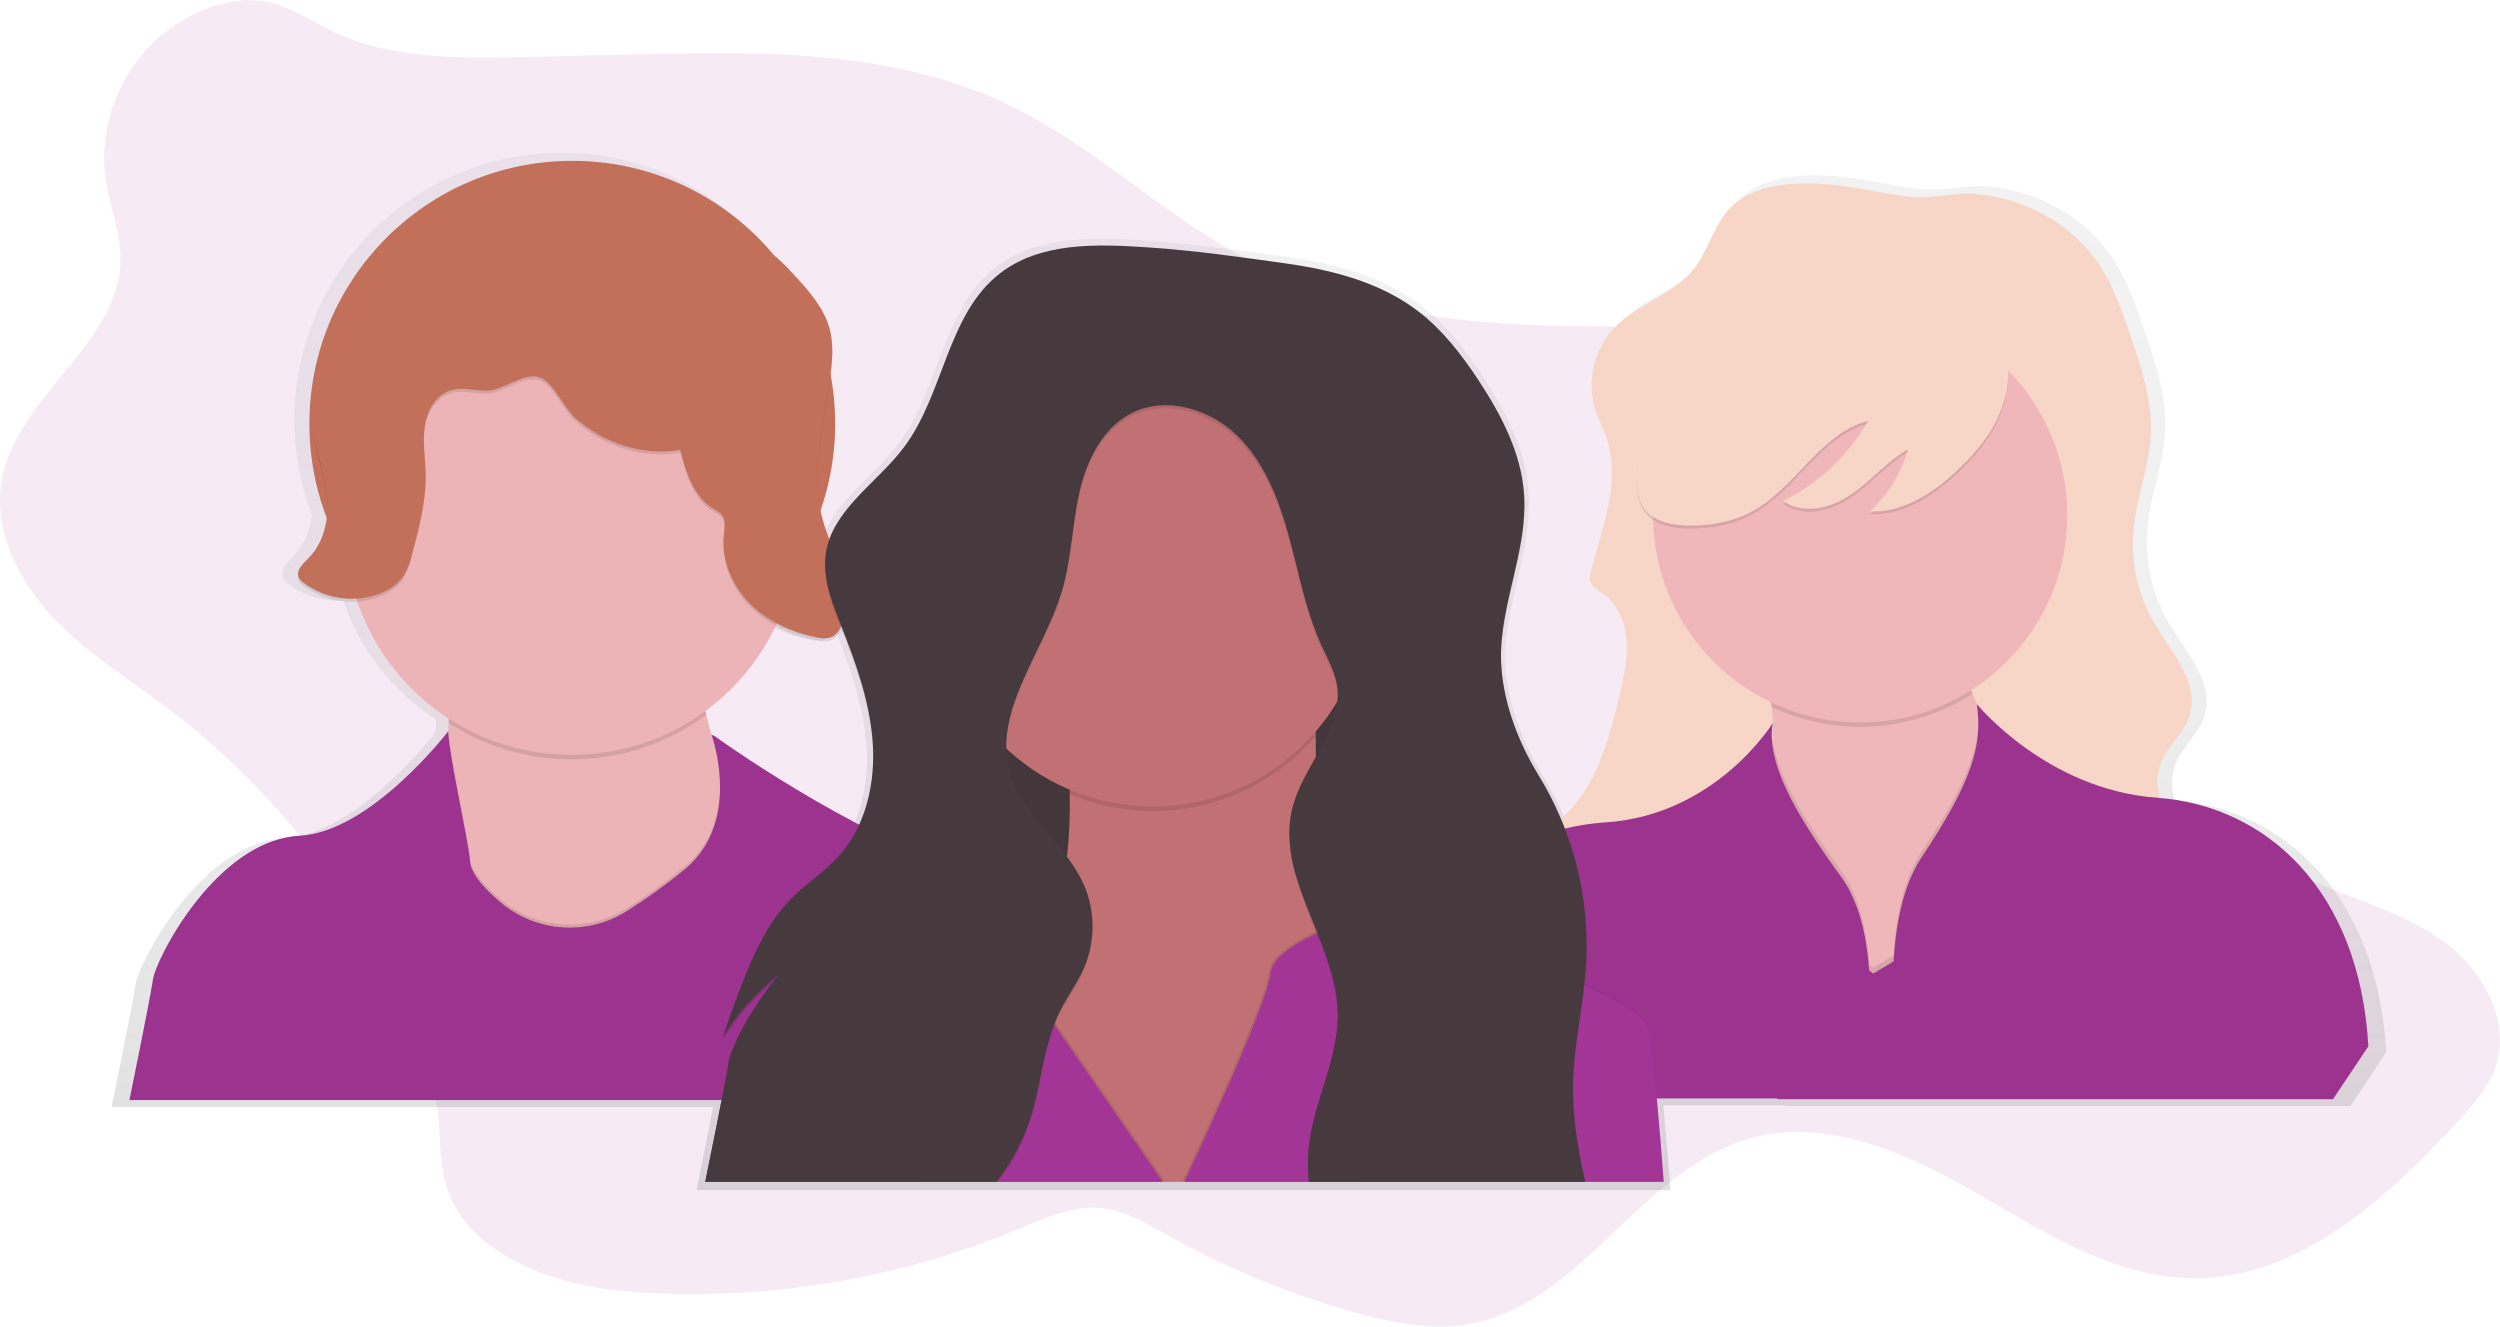
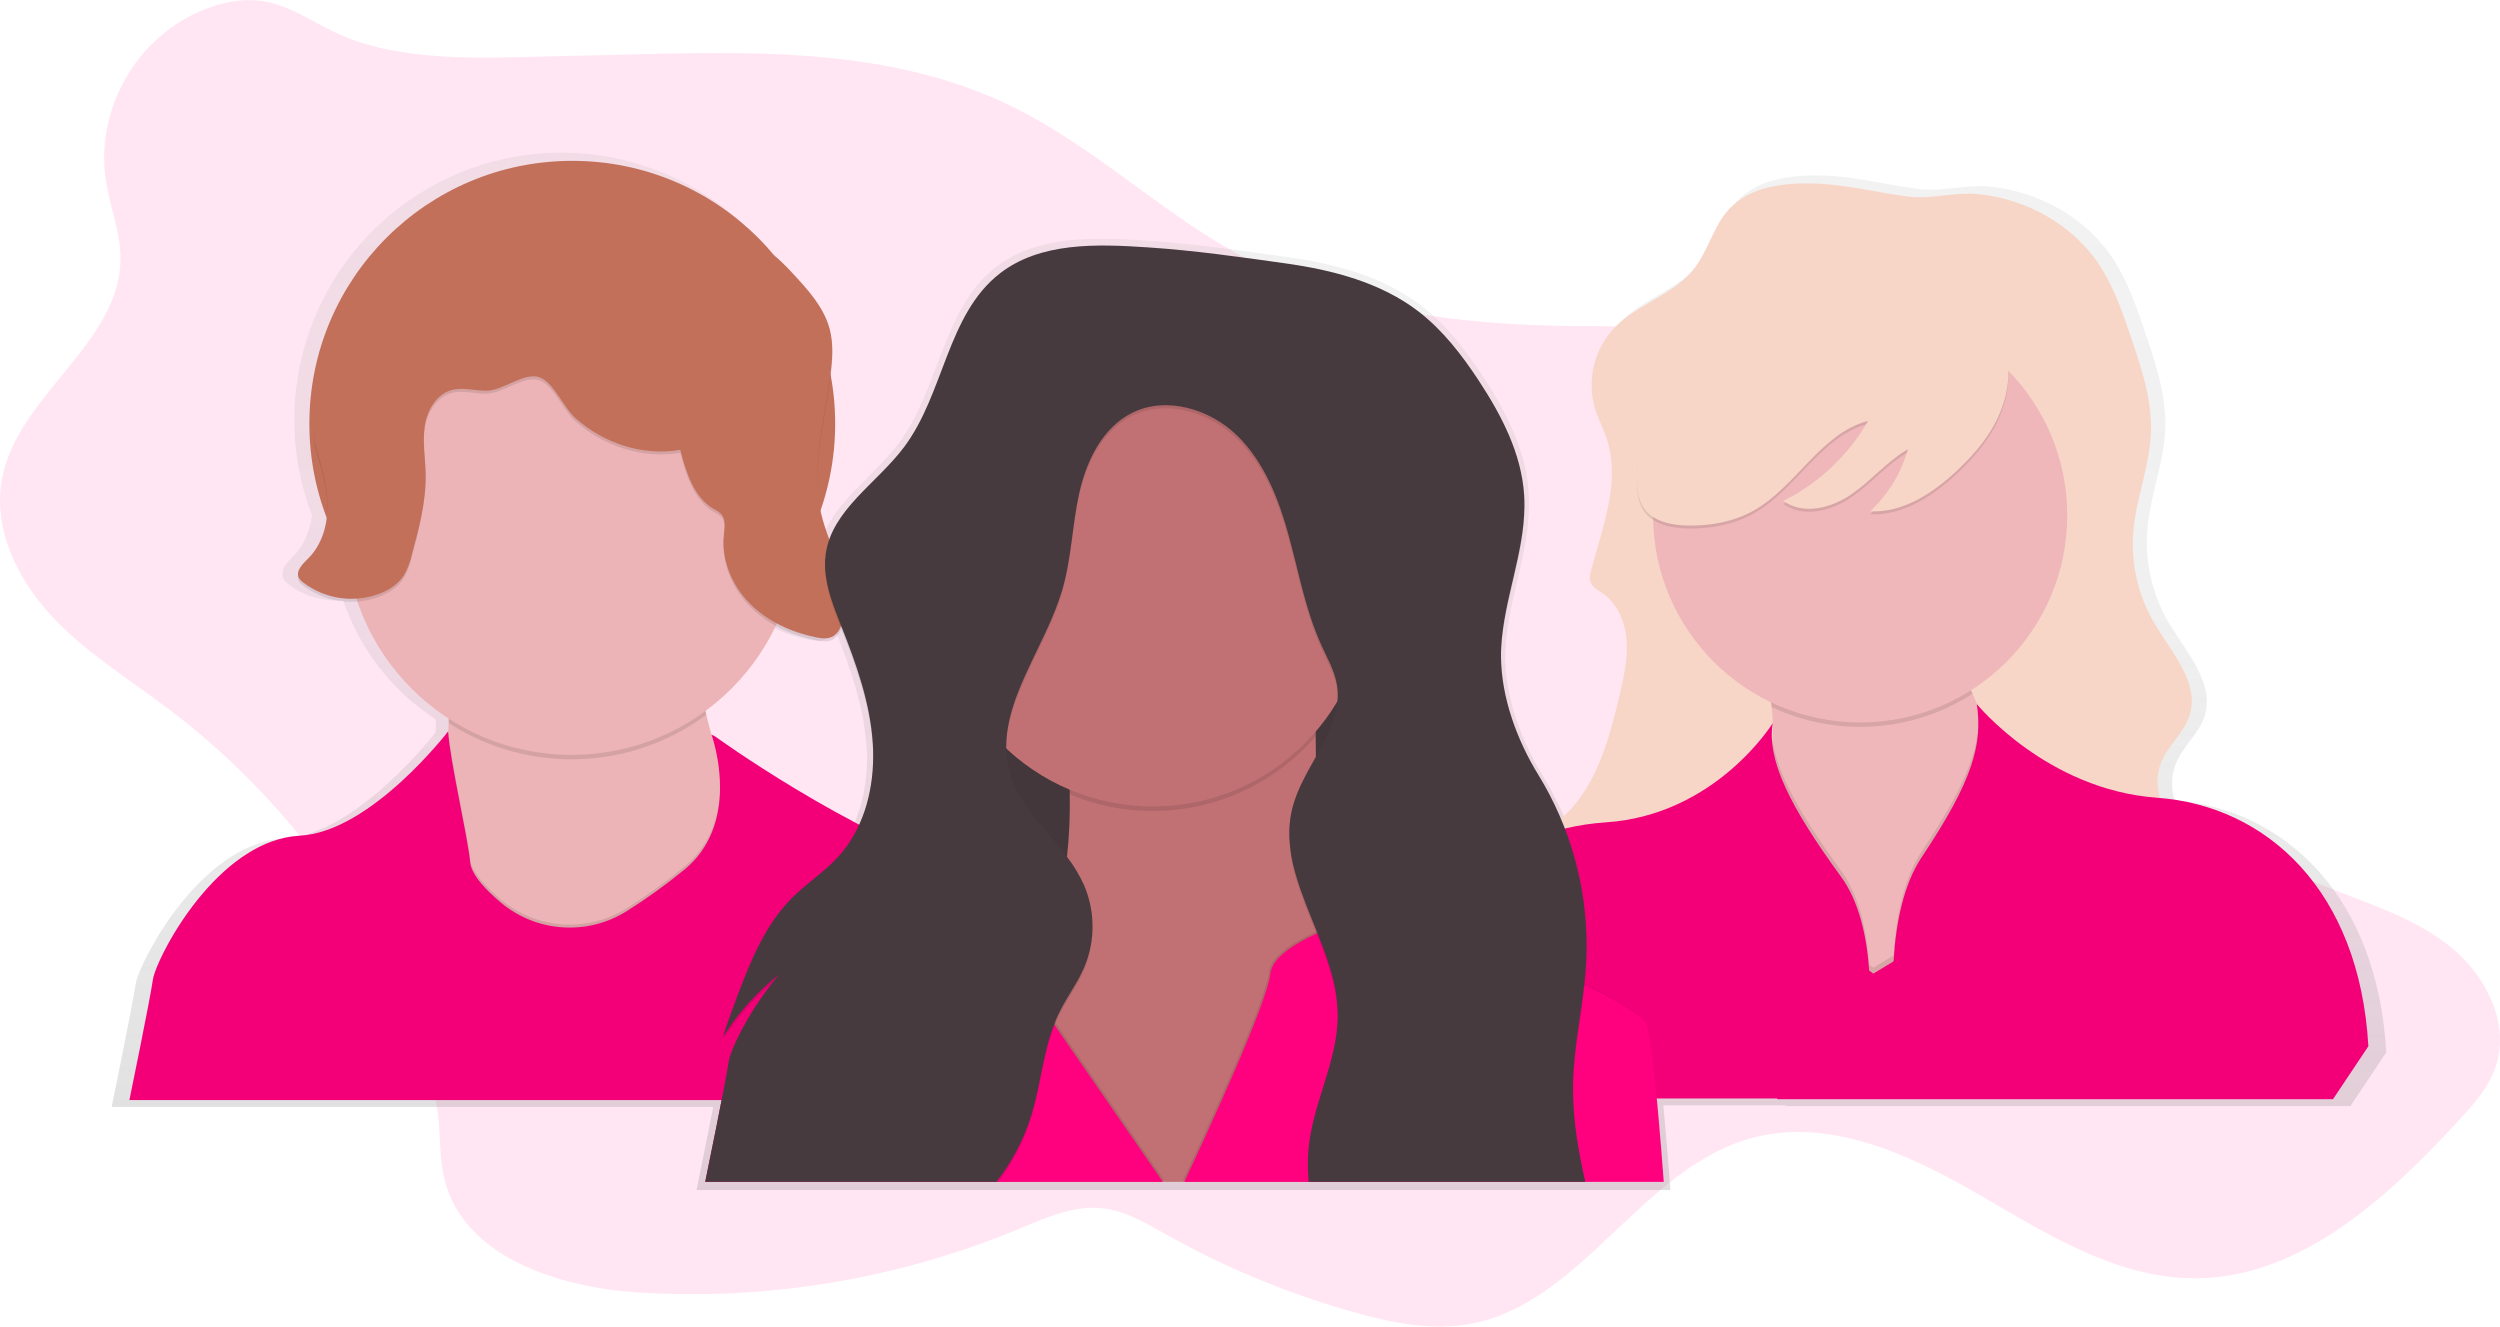
<svg xmlns="http://www.w3.org/2000/svg" xmlns:xlink="http://www.w3.org/1999/xlink" id="e532202f-8294-4472-8a94-ef01c23bf434" data-name="Layer 1" width="1111.01" height="589.53" viewBox="0 0 1111.01 589.53">
  <defs>
    <linearGradient id="6523b961-f8f8-40f3-a3b1-09fdd7ed93df" x1="599.51" y1="684.08" x2="599.51" y2="223.08" gradientUnits="userSpaceOnUse">
      <stop offset="0" stop-color="gray" stop-opacity="0.25" />
      <stop offset="0.54" stop-color="gray" stop-opacity="0.12" />
      <stop offset="1" stop-color="gray" stop-opacity="0.1" />
    </linearGradient>
    <linearGradient id="e6435e64-b3d1-4733-b0cc-6790ac85fe12" x1="237.95" y1="480.71" x2="237.95" y2="480.06" xlink:href="#6523b961-f8f8-40f3-a3b1-09fdd7ed93df" />
    <linearGradient id="73d9ea98-6cb8-49b2-821a-398ea6573905" x1="237.91" y1="480.06" x2="237.91" y2="479.38" xlink:href="#6523b961-f8f8-40f3-a3b1-09fdd7ed93df" />
    <linearGradient id="f9c93000-e0c7-4e00-94fd-e2b9ec72c33f" x1="237.87" y1="479.07" x2="237.87" y2="479.03" xlink:href="#6523b961-f8f8-40f3-a3b1-09fdd7ed93df" />
    <linearGradient id="1153be5e-6776-4508-9780-444bab76be76" x1="237.89" y1="479.38" x2="237.89" y2="479.22" xlink:href="#6523b961-f8f8-40f3-a3b1-09fdd7ed93df" />
    <linearGradient id="40699d8e-29dd-40d9-a6a0-7f690174f3e3" x1="237.88" y1="479.22" x2="237.88" y2="479.07" xlink:href="#6523b961-f8f8-40f3-a3b1-09fdd7ed93df" />
  </defs>
-   <path d="M91.6,235.87c1.8,11.42,6.4,22.45,6.44,34,.15,37.74-45.64,60.92-52.65,98-4.16,22,6.62,44.48,21.82,60.89S101.79,457,119.64,470.5A335.73,335.73,0,0,1,229.63,616c4.51,11.6,8.39,23.56,9.67,35.94.93,9,.49,18.21,2.6,27,8.35,34.89,50.69,48.43,86.49,50.69a379.3,379.3,0,0,0,168.74-28.18c12-5,24.39-10.68,37.27-9.27,10.3,1.13,19.49,6.7,28.53,11.77a378.43,378.43,0,0,0,84.38,34.74c16.3,4.5,33.41,7.92,50.06,5,50-8.82,76.57-69.46,125.63-82.72,33.94-9.17,69.26,6.85,99.7,24.44s61.86,37.85,97,37.9c46.88.06,85.42-35.42,117.22-69.86,6.67-7.23,13.45-14.79,16.63-24.1,6.45-18.9-4-40.13-19.45-52.83s-34.93-19-53.54-26.26a464.26,464.26,0,0,1-89.77-46.88c-18.2-12.2-35.83-26-48.28-44-10.71-15.52-17.14-33.51-24.32-50.95-15.74-38.19-38-77-75.17-94.92-30.35-14.64-65.6-13-99.29-13.39-49.64-.55-100.54-6.52-144.55-29.48-37.17-19.39-67.7-50-105.42-68.33-60-29.13-128.59-23.42-193.24-22.32-31.07.53-68,3.63-97.84-6.55-22.07-7.53-33.43-22.92-58.78-16.72C109.23,165.17,86.06,200.64,91.6,235.87Z" transform="translate(-44.49 -155.23)" fill="#a33596" opacity="0.1" />
+   <path d="M91.6,235.87c1.8,11.42,6.4,22.45,6.44,34,.15,37.74-45.64,60.92-52.65,98-4.16,22,6.62,44.48,21.82,60.89S101.79,457,119.64,470.5A335.73,335.73,0,0,1,229.63,616c4.51,11.6,8.39,23.56,9.67,35.94.93,9,.49,18.21,2.6,27,8.35,34.89,50.69,48.43,86.49,50.69a379.3,379.3,0,0,0,168.74-28.18c12-5,24.39-10.68,37.27-9.27,10.3,1.13,19.49,6.7,28.53,11.77a378.43,378.43,0,0,0,84.38,34.74c16.3,4.5,33.41,7.92,50.06,5,50-8.82,76.57-69.46,125.63-82.72,33.94-9.17,69.26,6.85,99.7,24.44s61.86,37.85,97,37.9c46.88.06,85.42-35.42,117.22-69.86,6.67-7.23,13.45-14.79,16.63-24.1,6.45-18.9-4-40.13-19.45-52.83s-34.93-19-53.54-26.26a464.26,464.26,0,0,1-89.77-46.88c-18.2-12.2-35.83-26-48.28-44-10.71-15.52-17.14-33.51-24.32-50.95-15.74-38.19-38-77-75.17-94.92-30.35-14.64-65.6-13-99.29-13.39-49.64-.55-100.54-6.52-144.55-29.48-37.17-19.39-67.7-50-105.42-68.33-60-29.13-128.59-23.42-193.24-22.32-31.07.53-68,3.63-97.84-6.55-22.07-7.53-33.43-22.92-58.78-16.72C109.23,165.17,86.06,200.64,91.6,235.87Z" transform="translate(-44.49 -155.23)" fill="#FF007F" opacity="0.1" />
  <path d="M1010.82,510.76a25,25,0,0,1,.47-15.86c3-7.76,10.31-13.36,12.88-21.29,4.78-14.73-8.1-28.52-16-41.87a70.32,70.32,0,0,1-9.41-41c1.23-15.36,7.52-30.05,8-45.45.43-14.35-4.22-28.31-8.81-41.91-3.79-11.24-7.65-22.61-14.06-32.59-12.12-18.87-33.65-30.73-55.79-32.69-10.45-.93-20.67,2.47-30.94,1.14-14.26-1.84-27.74-5.54-42.28-6-13.81-.41-29.08,1.34-38.49,11.46-7.19,7.75-9.49,18.94-16.07,27.22-9.34,11.75-25.67,15.78-36,26.66a37.77,37.77,0,0,0-8.53,36.43c1.43,4.64,3.77,8.95,5.29,13.56,6.39,19.26-2,39.86-7.07,59.5a9,9,0,0,0-.3,5c.8,2.4,3.32,3.66,5.41,5.08,6.84,4.66,10.33,13.1,11,21.35s-1.24,16.47-3.12,24.53c-4.79,20.49-10.78,42.44-26.57,56.07a144.25,144.25,0,0,0-10.14-19.76c-9.66-15.66-16.81-35-16.93-53.51a.69.69,0,0,1,0-.17c0-1,.05-2,.11-3,1.25-21.84,10.69-42.91,10.48-64.65q0-2.64-.15-5.29c-1.23-18.61-10.17-35.82-20.42-51.4-7.65-11.63-16.27-22.86-27.31-31.33C659,278,637.31,272.36,616,269.38s-40.7-5.78-62.18-7.22c-23.1-1.55-48.52-2.42-66.78,11.8-23.81,18.54-25.13,54.35-43.28,78.45-10.8,14.34-28,25.42-33.69,41.71a100.71,100.71,0,0,1-3.84-12.25c-.06-.28-.12-.55-.18-.83a119.24,119.24,0,0,0,4.63-61.23,75.35,75.35,0,0,0,.69-10A39.38,39.38,0,0,0,410.2,299c-2.57-9.74-9.66-17.53-16.51-24.92a73.12,73.12,0,0,0-8.1-7.85,118.72,118.72,0,0,0-202.44,118c-.88,6.82-3.52,13.45-8.37,18.26-2.21,2.19-5.07,4.93-4.59,7.73a3.77,3.77,0,0,0,.32,2.35,6.58,6.58,0,0,0,2,2.19A36,36,0,0,0,197,422.06,102.4,102.4,0,0,0,238.24,475q0,1-.07,1.94c0,1.11-.09,2.21-.14,3.33,0,.25,0,.5,0,.75,0-.09,0-.19,0-.29s-34.82,45.39-67,47.08c-17.18.9-32.17,12.49-43.53,25.74-13.64,15.9-22.06,34.18-22.78,39.24-1.33,9.28-10.61,54.38-10.61,54.38H361.45c-3.16,16.24-7.42,36.93-7.42,36.93H786.82c-1-13.91-2.11-26.77-3.14-37.66h54.41l-.06.33h251l15.92-23.89C1101,553.27,1059.94,515,1010.82,510.76ZM385.92,433a64.84,64.84,0,0,0,18,6.48c2.73.56,5.78.91,8.11-.62a9.32,9.32,0,0,0,3.27-4.63l.12.3c6.75,17,13,34.54,14.21,52.8.11,1.72.18,3.44.19,5.17a74.78,74.78,0,0,1-6.31,30.26,583.29,583.29,0,0,1-65.27-40l-1.41-.6c0,.11.49,1.36,1.07,3.47.14.51.29,1.07.44,1.67-1.43-4.62-2.73-9.34-3.87-14.15-.13-.57-.26-1.14-.39-1.71A102.53,102.53,0,0,0,385.92,433Z" transform="translate(-44.49 -155.23)" fill="url(#6523b961-f8f8-40f3-a3b1-09fdd7ed93df)" />
  <path d="M238,480.71l0-.65Z" transform="translate(-44.49 -155.23)" fill="url(#e6435e64-b3d1-4733-b0cc-6790ac85fe12)" />
  <path d="M237.93,480.06l0-.68Z" transform="translate(-44.49 -155.23)" fill="url(#73d9ea98-6cb8-49b2-821a-398ea6573905)" />
  <path d="M237.88,479.07Z" transform="translate(-44.49 -155.23)" fill="url(#f9c93000-e0c7-4e00-94fd-e2b9ec72c33f)" />
  <path d="M237.89,479.38v0Z" transform="translate(-44.49 -155.23)" fill="url(#1153be5e-6776-4508-9780-444bab76be76)" />
  <path d="M237.88,479.22v0Z" transform="translate(-44.49 -155.23)" fill="url(#40699d8e-29dd-40d9-a6a0-7f690174f3e3)" />
  <path d="M850.87,236.78c-13.59-.41-28.63,1.32-37.88,11.28-7.08,7.62-9.34,18.64-15.82,26.79-9.19,11.57-25.26,15.53-35.44,26.24a37.18,37.18,0,0,0-8.4,35.86c1.41,4.56,3.71,8.81,5.21,13.34,6.29,19-1.92,39.23-7,58.56a8.81,8.81,0,0,0-.29,4.94c.78,2.36,3.27,3.6,5.32,5,6.73,4.59,10.17,12.89,10.78,21s-1.22,16.21-3.07,24.14c-4.91,21-11.11,43.61-28.16,56.84C728.92,526.42,719.3,531,717.42,540c-2.2,10.54,7.86,19.5,17.51,24.27,28.33,14,61.22,14.2,92.21,20.44,27.29,5.5,54.51,15.92,82.13,12.36,12.31-1.58,24.08-5.91,35.73-10.2l72.54-26.73a18.87,18.87,0,0,0,5.7-2.87c4.37-3.64,4.52-10.56,2.14-15.73s-6.7-9.13-10.5-13.37c-8.28-9.27-14.58-22.36-10.06-33.94,3-7.64,10.15-13.15,12.68-21,4.7-14.5-8-28.08-15.7-41.22a69.21,69.21,0,0,1-9.26-40.31c1.21-15.12,7.4-29.58,7.85-44.74.42-14.12-4.15-27.86-8.67-41.25-3.73-11.06-7.53-22.25-13.84-32.08-11.93-18.57-33.12-30.24-54.92-32.18-10.29-.91-20.34,2.43-30.45,1.13C878.46,240.85,865.18,237.21,850.87,236.78Z" transform="translate(-44.49 -155.23)" fill="#f7d6c8" />
  <path d="M871.16,633.59s-82.24-51.56-50.26-111c7.4-13.74,10.67-26.74,11.34-38.61a83.43,83.43,0,0,0,0-9.39c0-.15,0-.3,0-.45q-.16-2.42-.43-4.76C828,438,807.84,417.55,807.84,417.55s136.41-39.81,113.57-3.92c-10.6,16.66-7.43,33-.33,49.91.75,1.78,1.55,3.58,2.38,5.37,8.2,17.83,19.58,36.3,22.76,56.33C952.74,566.36,871.16,633.59,871.16,633.59Z" transform="translate(-44.49 -155.23)" fill="#efb7b9" />
  <path d="M921.41,413.63c-10.6,16.66-7.43,33-.33,49.91a92.17,92.17,0,0,1-89.3,5.88C828,438,807.84,417.55,807.84,417.55S944.26,377.73,921.41,413.63Z" transform="translate(-44.49 -155.23)" opacity="0.1" />
  <circle cx="826.66" cy="229.03" r="92.03" fill="#efb7b9" />
  <path d="M832.24,474.63c0-.15,0-.3,0-.45l.11-.18C832.29,474.22,832.25,474.43,832.24,474.63Z" transform="translate(-44.49 -155.23)" opacity="0.1" />
  <path d="M871.16,633.59s-82.24-51.56-50.26-111c7.4-13.74,10.67-26.74,11.34-38.61,1.87,14.68,12,32.93,30.44,58.19,8,11,11.44,26.38,12.53,41.75l1.83,1.33,9-5.44c1-17,4.44-34.18,12.58-46.36,21.39-32,26.47-48,24.89-64.58,8.2,17.83,19.58,36.3,22.76,56.33C952.74,566.36,871.16,633.59,871.16,633.59Z" transform="translate(-44.49 -155.23)" opacity="0.1" />
-   <path d="M1003,509.74c-49-3.56-80-41.6-80-41.6,2.61,17.82-1.63,33.77-24.48,68C890.43,548.28,887,565.43,886,582.47l-9,5.44-1.83-1.33c-1.09-15.36-4.52-30.76-12.53-41.75-22.84-31.33-33-51.89-30.35-68.21,0,0-25.13,40.79-74.08,44.06s-90.07,37.86-94,101.17l15.66,21.54H834.34l-.06.33h247L1097,620.19C1093.07,551.07,1052,513.3,1003,509.74Z" transform="translate(-44.49 -155.23)" fill="#a33596" />
+   <path d="M1003,509.74c-49-3.56-80-41.6-80-41.6,2.61,17.82-1.63,33.77-24.48,68C890.43,548.28,887,565.43,886,582.47l-9,5.44-1.83-1.33c-1.09-15.36-4.52-30.76-12.53-41.75-22.84-31.33-33-51.89-30.35-68.21,0,0-25.13,40.79-74.08,44.06s-90.07,37.86-94,101.17l15.66,21.54H834.34l-.06.33h247L1097,620.19C1093.07,551.07,1052,513.3,1003,509.74Z" transform="translate(-44.49 -155.23)" fill="#FF007F" />
  <path d="M1003,509.74c-49-3.56-80-41.6-80-41.6,2.61,17.82-1.63,33.77-24.48,68C890.43,548.28,887,565.43,886,582.47l-9,5.44-1.83-1.33c-1.09-15.36-4.52-30.76-12.53-41.75-22.84-31.33-33-51.89-30.35-68.21,0,0-25.13,40.79-74.08,44.06s-90.07,37.86-94,101.17l15.66,21.54H834.34l-.06.33h247L1097,620.19C1093.07,551.07,1052,513.3,1003,509.74Z" transform="translate(-44.49 -155.23)" opacity="0.05" />
  <path d="M933.37,339.78c-4,9.9-11.1,18.26-18.86,25.6-10.72,10.15-24.2,19.09-38.94,18.4a59.73,59.73,0,0,0,16.81-27.62c-9.3,5.42-16.33,14-25.21,20.11s-21.43,9.26-30.11,2.88a90.26,90.26,0,0,0,37.67-35.59c-21.08,5.47-31.9,29.21-50.89,39.87-8.9,5-19.31,6.88-29.51,6.66-7.25-.15-15.33-1.84-19.37-7.86-2.36-3.5-2.91-7.9-3-12.13-.44-19.18,7.37-38,19.4-52.93s28-26.28,45.08-35.09c6.08-3.14,12.42-6,19.19-7,8.42-1.22,17,.57,25.26,2.47,10.74,2.46,21.54,5.16,31.43,10C933.43,298,942.65,316.94,933.37,339.78Z" transform="translate(-44.49 -155.23)" opacity="0.1" />
  <path d="M933.37,338.47c-4,9.9-11.1,18.26-18.86,25.6-10.72,10.15-24.2,19.09-38.94,18.4a59.73,59.73,0,0,0,16.81-27.62c-9.3,5.42-16.33,14-25.21,20.11s-21.43,9.26-30.11,2.88a90.26,90.26,0,0,0,37.67-35.59c-21.08,5.47-31.9,29.21-50.89,39.87-8.9,5-19.31,6.88-29.51,6.66-7.25-.15-15.33-1.84-19.37-7.86-2.36-3.5-2.91-7.9-3-12.13-.44-19.18,7.37-38,19.4-52.93s28-26.28,45.08-35.09c6.08-3.14,12.42-6,19.19-7,8.42-1.22,17,.57,25.26,2.47,10.74,2.46,21.54,5.16,31.43,10C933.43,296.67,942.65,315.63,933.37,338.47Z" transform="translate(-44.49 -155.23)" fill="#f7d6c8" />
  <circle cx="254.32" cy="188.31" r="116.83" fill="#c3705a" />
  <path d="M403.57,568.39s-107,27.41-109.65,30-90.07,7.18-64.62-46.34c9.35-19.65,13.24-46.34,14.42-72.25.05-1.1.1-2.19.14-3.28,1.61-43.43-4.11-83.73-4.11-83.73s124-49,114.87,25.46c-2.28,18.52-.39,37.13,3.75,54.63,1.38,5.84,3,11.55,4.8,17.09C377.65,534.61,403.57,568.39,403.57,568.39Z" transform="translate(-44.49 -155.23)" fill="#ecb4b6" />
  <path d="M358.36,472.9a100.54,100.54,0,0,1-114.51,3.64c1.61-43.43-4.11-83.73-4.11-83.73s124-49,114.87,25.46C352.34,436.8,354.23,455.41,358.36,472.9Z" transform="translate(-44.49 -155.23)" opacity="0.1" />
  <circle cx="253.99" cy="234.97" r="100.51" fill="#ecb4b6" />
  <path d="M403.57,568.39s-107,27.41-109.65,30-90.07,7.18-64.62-46.34c9.35-19.65,13.24-46.34,14.42-72.25,1,13.54,8.74,46.33,9.73,57.24a9.51,9.51,0,0,0,.38,1.88c1.45,4.85,6.62,10.44,12.85,15.74l.37.31a47.67,47.67,0,0,0,56.14,3.75,253.17,253.17,0,0,0,25.56-18.42c11.64-9.61,15.27-22.56,15.72-34a72.79,72.79,0,0,0-1.3-16.38C377.65,534.61,403.57,568.39,403.57,568.39Z" transform="translate(-44.49 -155.23)" opacity="0.1" />
-   <path d="M538.68,644.11H102s9.14-44.38,10.44-53.52c.71-5,9-23,22.43-38.63,11.18-13,25.93-24.45,42.84-25.34,31.65-1.66,65.92-46.34,65.92-46.34h0c.76,13,8.78,46.95,9.79,58.09a9.51,9.51,0,0,0,.38,1.88c1.45,4.85,6.62,10.44,12.85,15.74l.37.31a47.66,47.66,0,0,0,56.14,3.76,254.26,254.26,0,0,0,25.56-18.42c11.64-9.61,15.27-22.56,15.72-34a75.31,75.31,0,0,0-2.73-22.49c-.57-2.08-1-3.3-1.06-3.41l1.39.59s59.13,43,113.3,60.58a64.78,64.78,0,0,1,17.76,9,76.77,76.77,0,0,1,12.06,10.83,112.26,112.26,0,0,1,18,27.69C535.72,617.05,538.68,644.11,538.68,644.11Z" transform="translate(-44.49 -155.23)" fill="#a33596" />
+   <path d="M538.68,644.11H102s9.14-44.38,10.44-53.52c.71-5,9-23,22.43-38.63,11.18-13,25.93-24.45,42.84-25.34,31.65-1.66,65.92-46.34,65.92-46.34h0c.76,13,8.78,46.95,9.79,58.09a9.51,9.51,0,0,0,.38,1.88c1.45,4.85,6.62,10.44,12.85,15.74l.37.31a47.66,47.66,0,0,0,56.14,3.76,254.26,254.26,0,0,0,25.56-18.42c11.64-9.61,15.27-22.56,15.72-34a75.31,75.31,0,0,0-2.73-22.49c-.57-2.08-1-3.3-1.06-3.41l1.39.59s59.13,43,113.3,60.58a64.78,64.78,0,0,1,17.76,9,76.77,76.77,0,0,1,12.06,10.83,112.26,112.26,0,0,1,18,27.69C535.72,617.05,538.68,644.11,538.68,644.11Z" transform="translate(-44.49 -155.23)" fill="#FF007F" />
  <path d="M538.68,644.11H102s9.14-44.38,10.44-53.52c.71-5,9-23,22.43-38.63,11.18-13,25.93-24.45,42.84-25.34,31.65-1.66,65.92-46.34,65.92-46.34h0c.76,13,8.78,46.95,9.79,58.09a9.51,9.51,0,0,0,.38,1.88c1.45,4.85,6.62,10.44,12.85,15.74l.37.31a47.66,47.66,0,0,0,56.14,3.76,254.26,254.26,0,0,0,25.56-18.42c11.64-9.61,15.27-22.56,15.72-34a75.31,75.31,0,0,0-2.73-22.49c-.57-2.08-1-3.3-1.06-3.41l1.39.59s59.13,43,113.3,60.58a64.78,64.78,0,0,1,17.76,9,76.77,76.77,0,0,1,12.06,10.83,112.26,112.26,0,0,1,18,27.69C535.72,617.05,538.68,644.11,538.68,644.11Z" transform="translate(-44.49 -155.23)" opacity="0.05" />
  <path d="M346.8,356.45c2.6,10,6,21.11,14.93,26.32A13.11,13.11,0,0,1,365,385c2.2,2.39,1.53,6.12,1.2,9.36-1.14,11.12,3.64,22.39,11.48,30.36s18.45,12.84,29.4,15.08c2.68.55,5.69.9,8-.61a9.33,9.33,0,0,0,3.28-4.71c3.05-8.11,1.76-17.22-.79-25.5s-6.31-16.18-8.24-24.63c-4.59-20.05,1.49-40.77,4.23-61.16.91-6.78,1.44-13.77-.31-20.38-2.53-9.58-9.51-17.26-16.25-24.53-3.63-3.91-7.34-7.89-12-10.45-13.74-7.51-31.43-.84-46.1-6.31-5.87-2.19-10.86-6.19-16.45-9-11.87-6-25.94-6.33-38.95-3.6s-25.2,8.34-37.27,13.9L237,267c-13,6-26.93,12.78-33.93,25.33-7.45,13.36-5.38,30.46-12.83,43.82-2.26,4-5.41,7.84-6,12.44-.4,3.32.62,6.64,1.57,9.85,2.32,7.81,4.34,15.84,4.16,24s-2.78,16.52-8.56,22.26c-2.44,2.42-5.7,5.52-4.2,8.61a6.48,6.48,0,0,0,2,2.16,35.41,35.41,0,0,0,33.73,5c4.38-1.67,8.52-4.35,11-8.3a32.49,32.49,0,0,0,3.54-9.28c3.16-11.77,6.34-23.74,6.09-35.93-.14-7-1.42-14.06-.4-21s5.07-14.09,11.82-16c5-1.43,10.35.3,15.57.25,7.52-.06,16.74-8.4,23.71-5.95,6,2.12,10.75,13.6,15.71,18C312.56,353.49,330.12,359.36,346.8,356.45Z" transform="translate(-44.49 -155.23)" opacity="0.1" />
  <path d="M346.8,355.14c2.6,10,6,21.11,14.93,26.32a13.11,13.11,0,0,1,3.23,2.18c2.2,2.39,1.53,6.12,1.2,9.36-1.14,11.12,3.64,22.39,11.48,30.36s18.45,12.84,29.4,15.08c2.68.55,5.69.9,8-.61a9.33,9.33,0,0,0,3.28-4.71c3.05-8.11,1.76-17.22-.79-25.5s-6.31-16.18-8.24-24.63c-4.59-20.05,1.49-40.77,4.23-61.16.91-6.78,1.44-13.77-.31-20.38-2.53-9.58-9.51-17.26-16.25-24.53-3.63-3.91-7.34-7.89-12-10.45-13.74-7.51-31.43-.84-46.1-6.31-5.87-2.19-10.86-6.19-16.45-9-11.87-6-25.94-6.33-38.95-3.6s-25.2,8.34-37.27,13.9l-9.11,4.2c-13,6-26.93,12.78-33.93,25.33-7.45,13.36-5.38,30.46-12.83,43.82-2.26,4-5.41,7.84-6,12.44-.4,3.32.62,6.64,1.57,9.85,2.32,7.81,4.34,15.84,4.16,24s-2.78,16.52-8.56,22.26c-2.44,2.42-5.7,5.52-4.2,8.61a6.48,6.48,0,0,0,2,2.16,35.41,35.41,0,0,0,33.73,5c4.38-1.67,8.52-4.35,11-8.3a32.49,32.49,0,0,0,3.54-9.28c3.16-11.77,6.34-23.74,6.09-35.93-.14-7-1.42-14.06-.4-21s5.07-14.09,11.82-16c5-1.43,10.35.3,15.57.25,7.52-.06,16.74-8.4,23.71-5.95,6,2.12,10.75,13.6,15.71,18C312.56,352.19,330.12,358.06,346.8,355.14Z" transform="translate(-44.49 -155.23)" fill="#c3705a" />
  <rect x="408.03" y="242.6" width="229.1" height="196.46" fill="#463a3e" />
  <rect x="408.03" y="242.6" width="229.1" height="196.46" opacity="0.05" />
  <path d="M648.77,680.45h-196c2.53-14.27,9.93-29.91,24.35-46.77a173,173,0,0,0,27.62-44.2q2.79-6.43,5-12.89a188.75,188.75,0,0,0,8.79-39.42c0-.38.09-.76.13-1.14a215.36,215.36,0,0,0,1.22-27.92c0-.67,0-1.32,0-2a254.42,254.42,0,0,0-11.25-67.42l-.25-.78c-2.13-6.71-3.69-10.48-3.69-10.48s3.89-2.11,10.31-5.22l.54-.26c23.61-11.34,79.5-35,104.14-18.14l.4.27c8.62,6.14,13.26,17.41,11.08,36.18,0,.07,0,.15,0,.22,0,.35-.08.69-.11,1a363.24,363.24,0,0,0-1.87,38.94c0,.65,0,1.3,0,2q0,4.57.1,9.26c0,.42,0,.84,0,1.26.2,10.1.65,20.53,1.28,31.11.87,14.67,2.11,29.61,3.54,44.27.61,6.27,1.27,12.5,2,18.63.08.72.16,1.46.24,2.17.84,7.47,1.71,14.79,2.6,21.89l.06.46C642.4,639.67,646.16,664.29,648.77,680.45Z" transform="translate(-44.49 -155.23)" fill="#c17174" />
  <path d="M631.08,440.3c0,.07,0,.15,0,.22a359.66,359.66,0,0,0-2,40c0,.65,0,1.3,0,2a95.41,95.41,0,0,1-109.25,25.68c0-.67,0-1.32,0-2a253.91,253.91,0,0,0-11.5-68.2c-2.13-6.71-3.69-10.48-3.69-10.48s3.89-2.11,10.31-5.22C538.33,411,595.38,386.6,620,404.12,628.61,410.26,633.25,421.53,631.08,440.3Z" transform="translate(-44.49 -155.23)" opacity="0.1" />
  <circle cx="512.35" cy="263.07" r="95.32" fill="#c17174" />
  <path d="M561.89,679.8H358.54s9.14-44.38,10.44-53.52c.71-5,9-23,22.43-38.63a98.66,98.66,0,0,1,60.68-21.53c38.89-.58,50.21,12.81,53.28,22.71a22.17,22.17,0,0,1,.8,10.29l7.36,10.66Z" transform="translate(-44.49 -155.23)" opacity="0.1" />
-   <path d="M561.24,680.45H357.89s9.14-44.38,10.44-53.52c.71-5,9-23,22.43-38.63a98.66,98.66,0,0,1,60.68-21.53c38.89-.58,50.21,12.81,53.28,22.71a22.17,22.17,0,0,1,.8,10.29l7.36,10.66Z" transform="translate(-44.49 -155.23)" fill="#a33596" />
+   <path d="M561.24,680.45H357.89s9.14-44.38,10.44-53.52c.71-5,9-23,22.43-38.63a98.66,98.66,0,0,1,60.68-21.53c38.89-.58,50.21,12.81,53.28,22.71a22.17,22.17,0,0,1,.8,10.29l7.36,10.66Z" transform="translate(-44.49 -155.23)" fill="#FF007F" />
  <path d="M783.22,679.8H570.16c10.16-21.62,36.79-79.26,38.27-92.59.57-5.16,6.07-10,13.35-14.11a75.86,75.86,0,0,1,7.09-3.58l.44-.2q2-.88,4.05-1.63a81.16,81.16,0,0,1,57,.45c17.49,6.65,40,15.61,57.52,24l.14.07c4.5,2.16,8.69,4.27,12.38,6.3,7.38,4.05,12.77,7.75,14.84,10.71.95,1.36,2,7.49,3.15,17C779.92,639.08,781.59,658.16,783.22,679.8Z" transform="translate(-44.49 -155.23)" opacity="0.1" />
-   <path d="M783.87,680.45H570.81c10.16-21.62,36.79-79.26,38.27-92.59.57-5.16,6.07-10,13.35-14.11a75.86,75.86,0,0,1,7.09-3.58l.44-.2q2-.88,4.05-1.63a81.16,81.16,0,0,1,57,.45c17.49,6.65,40,15.61,57.52,24l.14.07c4.5,2.16,8.69,4.27,12.38,6.3,7.38,4.05,12.77,7.75,14.84,10.71.95,1.36,2,7.49,3.15,17C780.58,639.73,782.24,658.82,783.87,680.45Z" transform="translate(-44.49 -155.23)" fill="#a33596" />
+   <path d="M783.87,680.45H570.81c10.16-21.62,36.79-79.26,38.27-92.59.57-5.16,6.07-10,13.35-14.11a75.86,75.86,0,0,1,7.09-3.58l.44-.2q2-.88,4.05-1.63a81.16,81.16,0,0,1,57,.45c17.49,6.65,40,15.61,57.52,24l.14.07c4.5,2.16,8.69,4.27,12.38,6.3,7.38,4.05,12.77,7.75,14.84,10.71.95,1.36,2,7.49,3.15,17C780.58,639.73,782.24,658.82,783.87,680.45Z" transform="translate(-44.49 -155.23)" fill="#FF007F" />
  <path d="M749.58,575.9q0,4.61-.25,9.23-.14,2.25-.34,4.5c-.09,1.08-.2,2.15-.31,3.22l-.14,1.24c-1.63,14.54-4.64,29-5,43.61,0,.69,0,1.38,0,2.07-.07,13.72,2.15,27.23,5.16,40.68H626c-.2-2.49-.3-5-.27-7.47,0-2.23.14-4.46.37-6.7,1.89-18.41,11.3-35.64,12.72-53.93l.06-.84c.09-1.37.14-2.75.12-4.13,0-.12,0-.24,0-.37a70.7,70.7,0,0,0-2.77-17.86c-.08-.29-.16-.58-.24-.87a179.91,179.91,0,0,0-6-17l-.44-1.11c-3.33-8.32-6.83-16.57-9.2-24.84a66.09,66.09,0,0,1-2.89-19c0-1.15.07-2.3.16-3.45.08-.94.19-1.88.33-2.83a44.33,44.33,0,0,1,.88-4.41c2-7.88,6.27-15.27,10.36-22.59l0,0c4.55-8.15,8.89-16.21,9.67-24.78a28.64,28.64,0,0,0,.11-3.26v0a28.71,28.71,0,0,0-.4-4.18c-1.05-6.08-4.18-11.55-6.75-17.16-.26-.57-.52-1.14-.77-1.72,0-.09-.08-.18-.11-.27-5-11.55-7.9-23.87-10.95-36.13-.13-.53-.26-1.06-.4-1.58-.75-3-1.52-6-2.34-9-4.48-16.36-10.86-32.89-23-44.7S562.75,332.48,547.55,340c-13.15,6.55-20.27,21.21-23.48,35.53s-3.47,29.27-7.64,43.35q-.45,1.54-1,3.07c-.18.52-.36,1-.54,1.57-1.79,5.1-4,10.15-6.38,15.17l-.25.53c-7.6,16.17-16.43,32.06-16.71,48.31v.21c0,.44,0,.87,0,1.31a41.91,41.91,0,0,0,1.74,11.4c2,6.66,5.62,12.47,9.84,18q1.25,1.63,2.56,3.23c4.2,5.16,8.76,10.16,12.75,15.48l.13.17a63.26,63.26,0,0,1,7.63,12.73,46.47,46.47,0,0,1,.2,35.9,67.44,67.44,0,0,1-3.89,7.66c-2.57,4.44-5.4,8.76-7.63,13.38-.75,1.55-1.42,3.13-2,4.73-5,12.88-6.08,27.13-10.16,40.42a91.77,91.77,0,0,1-14.53,28.29h-130c1.51-7.39,9-44,10.18-52.22.71-5,9-23,22.43-38.63-1.13.89-2.22,1.79-3.27,2.69a111.24,111.24,0,0,0-21.77,25.06c.29-.9.59-1.81.89-2.71,1.83-5.46,3.81-10.87,5.82-16.21,5.82-15.38,12.3-31.07,23.9-42.73,6.55-6.58,14.52-11.65,20.76-18.52,11-12.09,15.55-28.84,15.42-45.26,0-1.7-.07-3.39-.18-5.08-1.19-18-7.34-35.23-14-52-3.58-9-7.38-18.46-7.21-28a31.21,31.21,0,0,1,.29-4c2.75-19.77,22.75-31.61,34.76-47.56,17.86-23.73,19.16-59,42.59-77.22,18-14,43-13.14,65.73-11.62,21.14,1.42,40.22,4.17,61.2,7.11S658,282,674.83,294.93c10.87,8.34,19.35,19.39,26.88,30.84,10.08,15.34,18.89,32.28,20.1,50.59.09,1.31.14,2.61.14,3.9.21,21.4-9.08,42.14-10.31,63.63-.05,1-.09,2-.1,3a.68.68,0,0,0,0,.16c-.22,18.63,6.93,38.19,16.66,54A144.83,144.83,0,0,1,749.58,575.9Z" transform="translate(-44.49 -155.23)" opacity="0.1" />
  <path d="M749.58,575.9c0,2.64-.1,5.29-.25,7.92q-.14,2.25-.34,4.5t-.45,4.46c-1.63,14.54-4.64,29-5,43.61,0,1.12,0,2.25,0,3.37.07,13.71,2.39,27.23,5.45,40.68H626.11c-.23-2.49-.37-5-.39-7.47a71.52,71.52,0,0,1,.37-8c1.89-18.41,11.3-35.64,12.72-53.93.1-1.34.17-2.68.18-4,0-.31,0-.63,0-.94A71.54,71.54,0,0,0,636,587a179.91,179.91,0,0,0-6-17c-3.46-8.69-7.17-17.32-9.65-26a67.62,67.62,0,0,1-2.89-17.73,46.48,46.48,0,0,1,.16-4.76c.08-.94.19-1.88.33-2.83a44.33,44.33,0,0,1,.88-4.41c2-7.88,6.27-15.27,10.36-22.59,4.56-8.16,8.92-16.24,9.69-24.82.06-.65.09-1.31.11-2v0a28,28,0,0,0-.4-5.49c-1.05-6.08-4.18-11.55-6.75-17.16-.26-.57-.52-1.14-.77-1.72-5.07-11.62-8-24-11.06-36.4-.88-3.54-1.78-7.08-2.73-10.59-4.48-16.36-10.86-32.89-23-44.7s-31.47-17.67-46.66-10.11c-13.15,6.55-20.27,21.21-23.48,35.53s-3.47,29.27-7.64,43.35c-.46,1.55-1,3.1-1.51,4.64-1.86,5.27-4.18,10.5-6.62,15.7-7.81,16.59-16.9,32.91-16.71,49.62v.21a41.91,41.91,0,0,0,1.74,11.4c2,6.66,5.62,12.47,9.84,18q1.25,1.63,2.56,3.23c4.25,5.22,8.86,10.27,12.88,15.65a63.26,63.26,0,0,1,7.63,12.73,46.47,46.47,0,0,1,.2,35.9,67.44,67.44,0,0,1-3.89,7.66c-2.57,4.44-5.4,8.76-7.63,13.38-.75,1.55-1.42,3.13-2,4.73-5,12.88-6.08,27.13-10.16,40.42a92,92,0,0,1-15.53,29.59H357.89s9.14-44.38,10.44-53.52c.65-4.57,7.66-20,19.16-34.63,1-1.34,2.14-2.68,3.27-4a112.05,112.05,0,0,0-24.14,26.34l-.89,1.4c2.08-6.39,4.37-12.7,6.72-18.92,5.82-15.38,12.3-31.07,23.9-42.73,6.55-6.58,14.52-11.65,20.76-18.52,10.68-11.77,15.3-28,15.42-44,0-2.14,0-4.27-.18-6.39-1.19-18-7.34-35.23-14-52-3.41-8.62-7-17.6-7.21-26.74a32.49,32.49,0,0,1,.29-5.27C414.19,381.79,434.19,370,446.2,354c17.86-23.73,19.16-59,42.59-77.22,18-14,43-13.14,65.73-11.62,21.14,1.42,40.22,4.17,61.2,7.11s42.3,8.45,59.11,21.34C685.7,302,694.18,313,701.71,324.46c10.08,15.34,18.89,32.28,20.1,50.59q.18,2.61.14,5.21c-.17,20.93-9.11,41.27-10.31,62.33-.08,1.42-.12,2.83-.1,4.26a.68.68,0,0,0,0,.16c.12,18.24,7.16,37.26,16.66,52.67A144.84,144.84,0,0,1,749.58,575.9Z" transform="translate(-44.49 -155.23)" fill="#463a3e" />
</svg>
